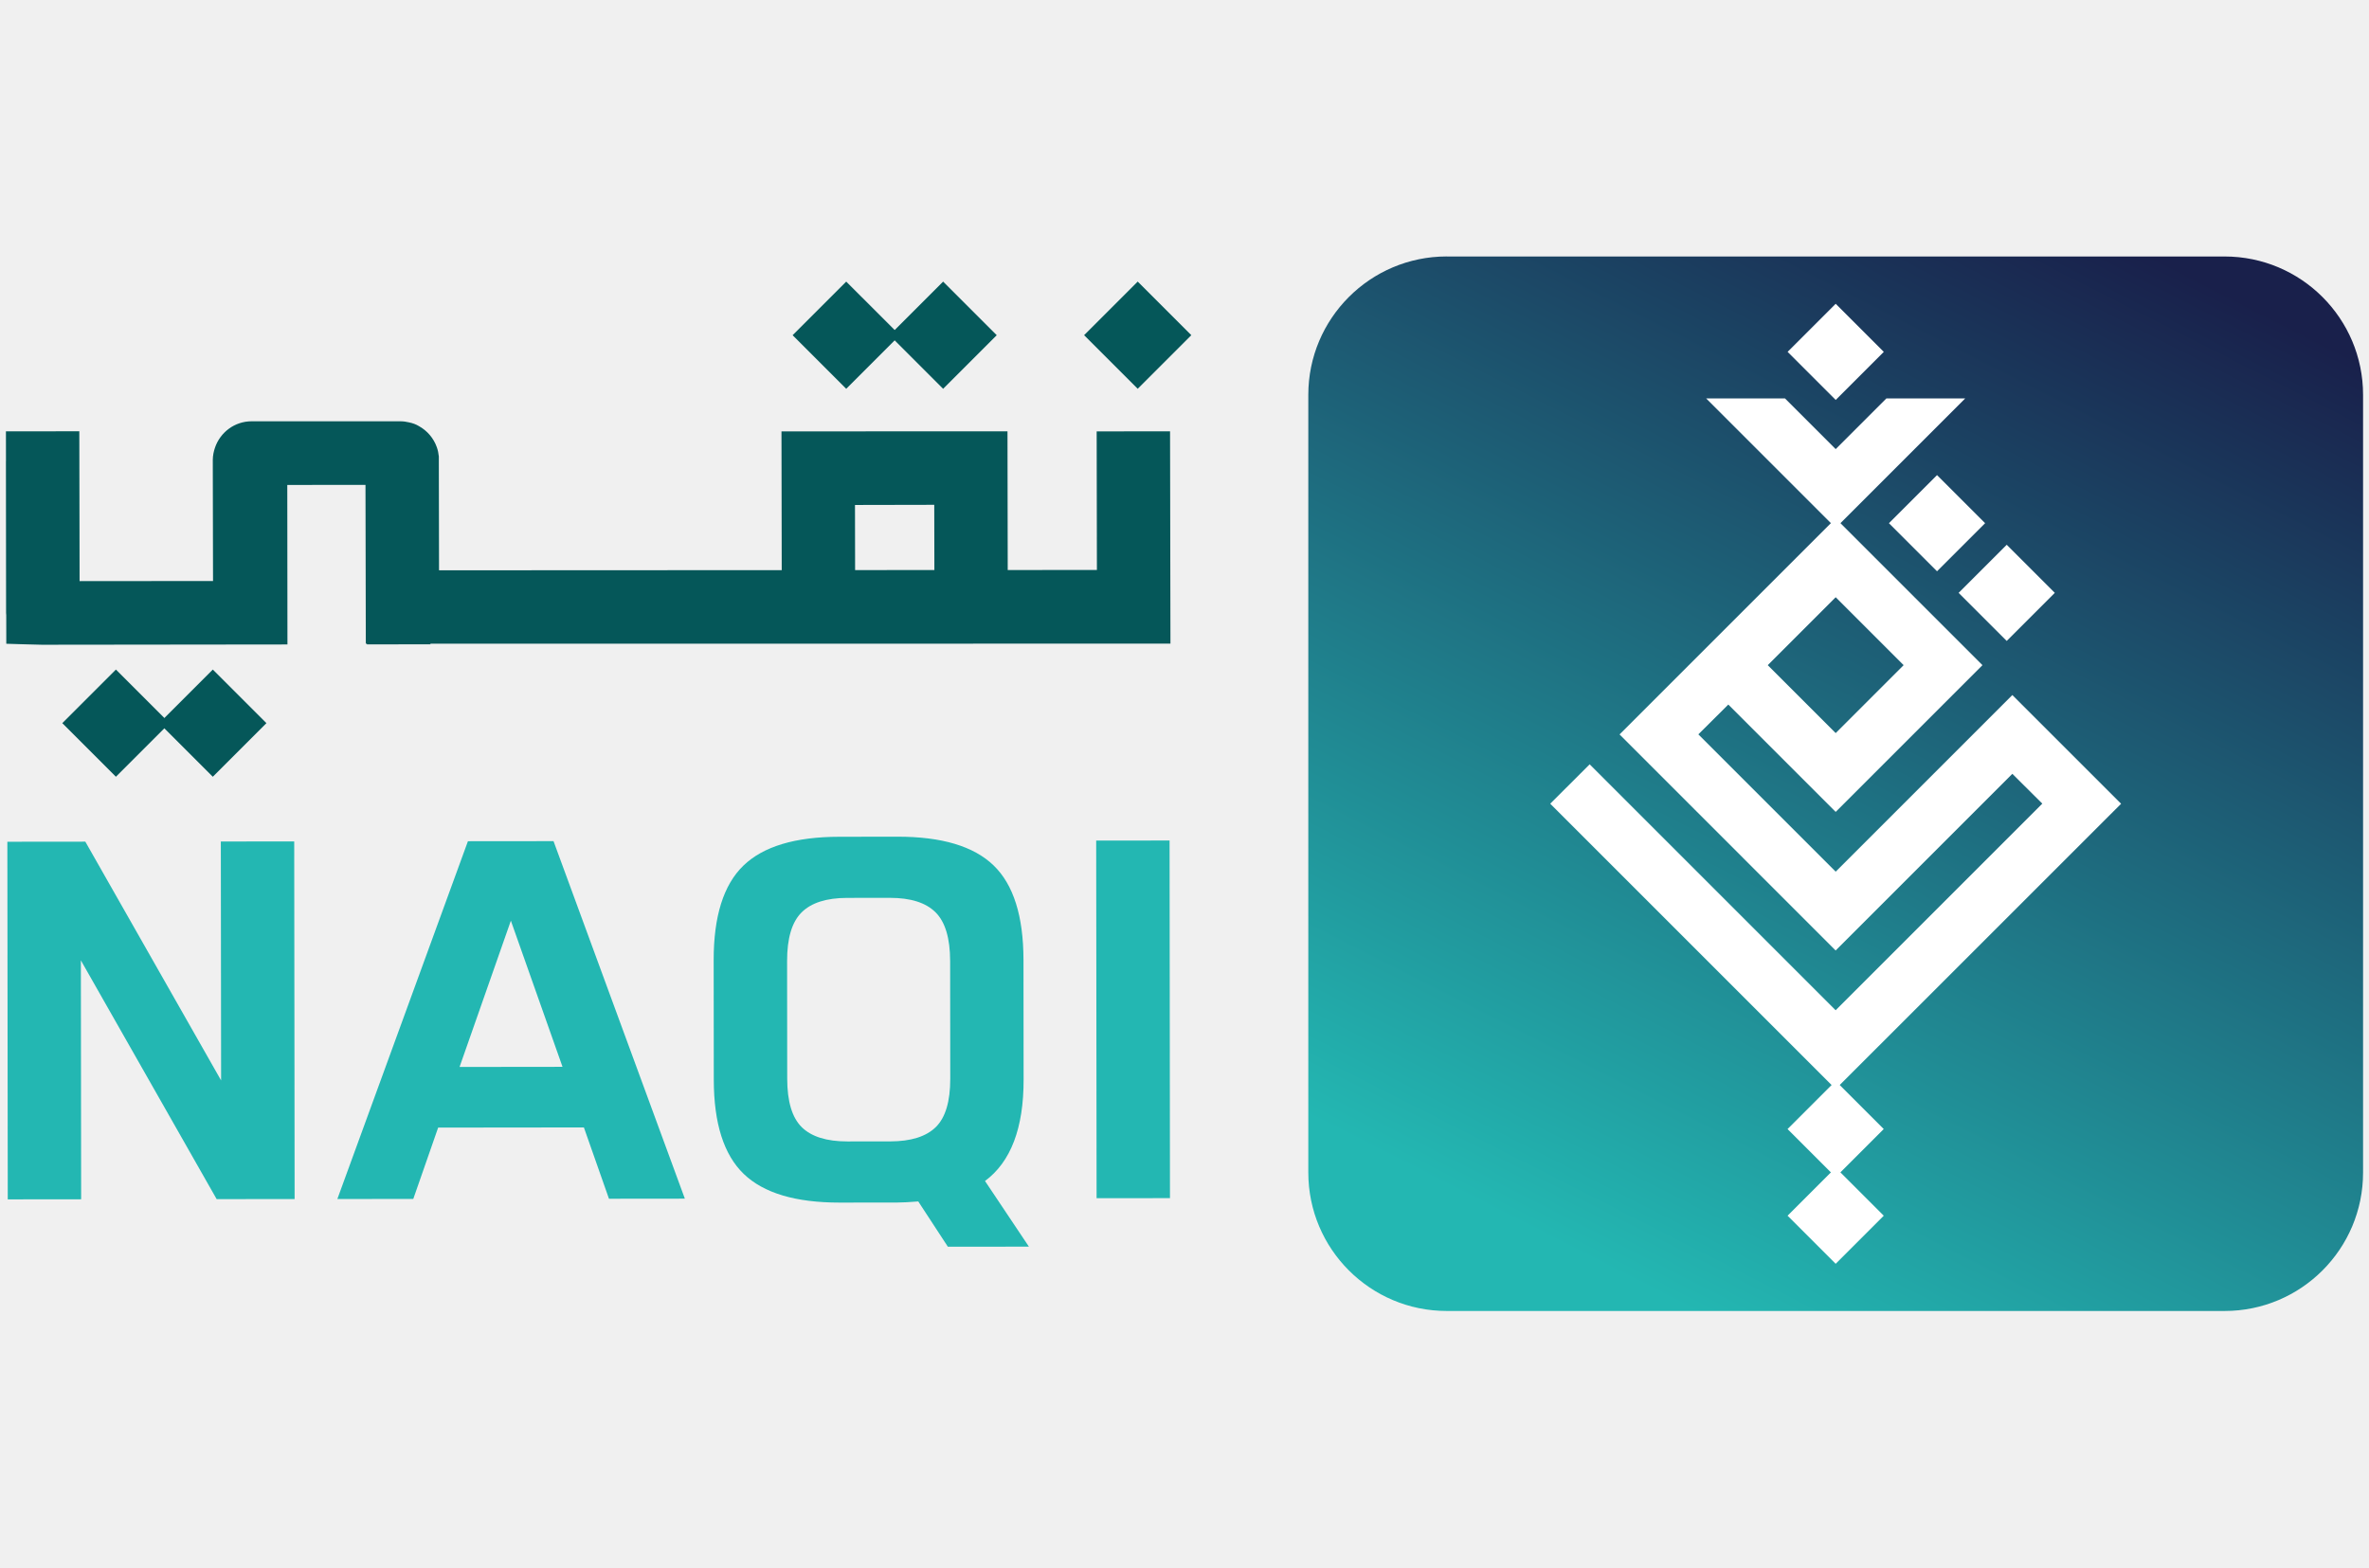
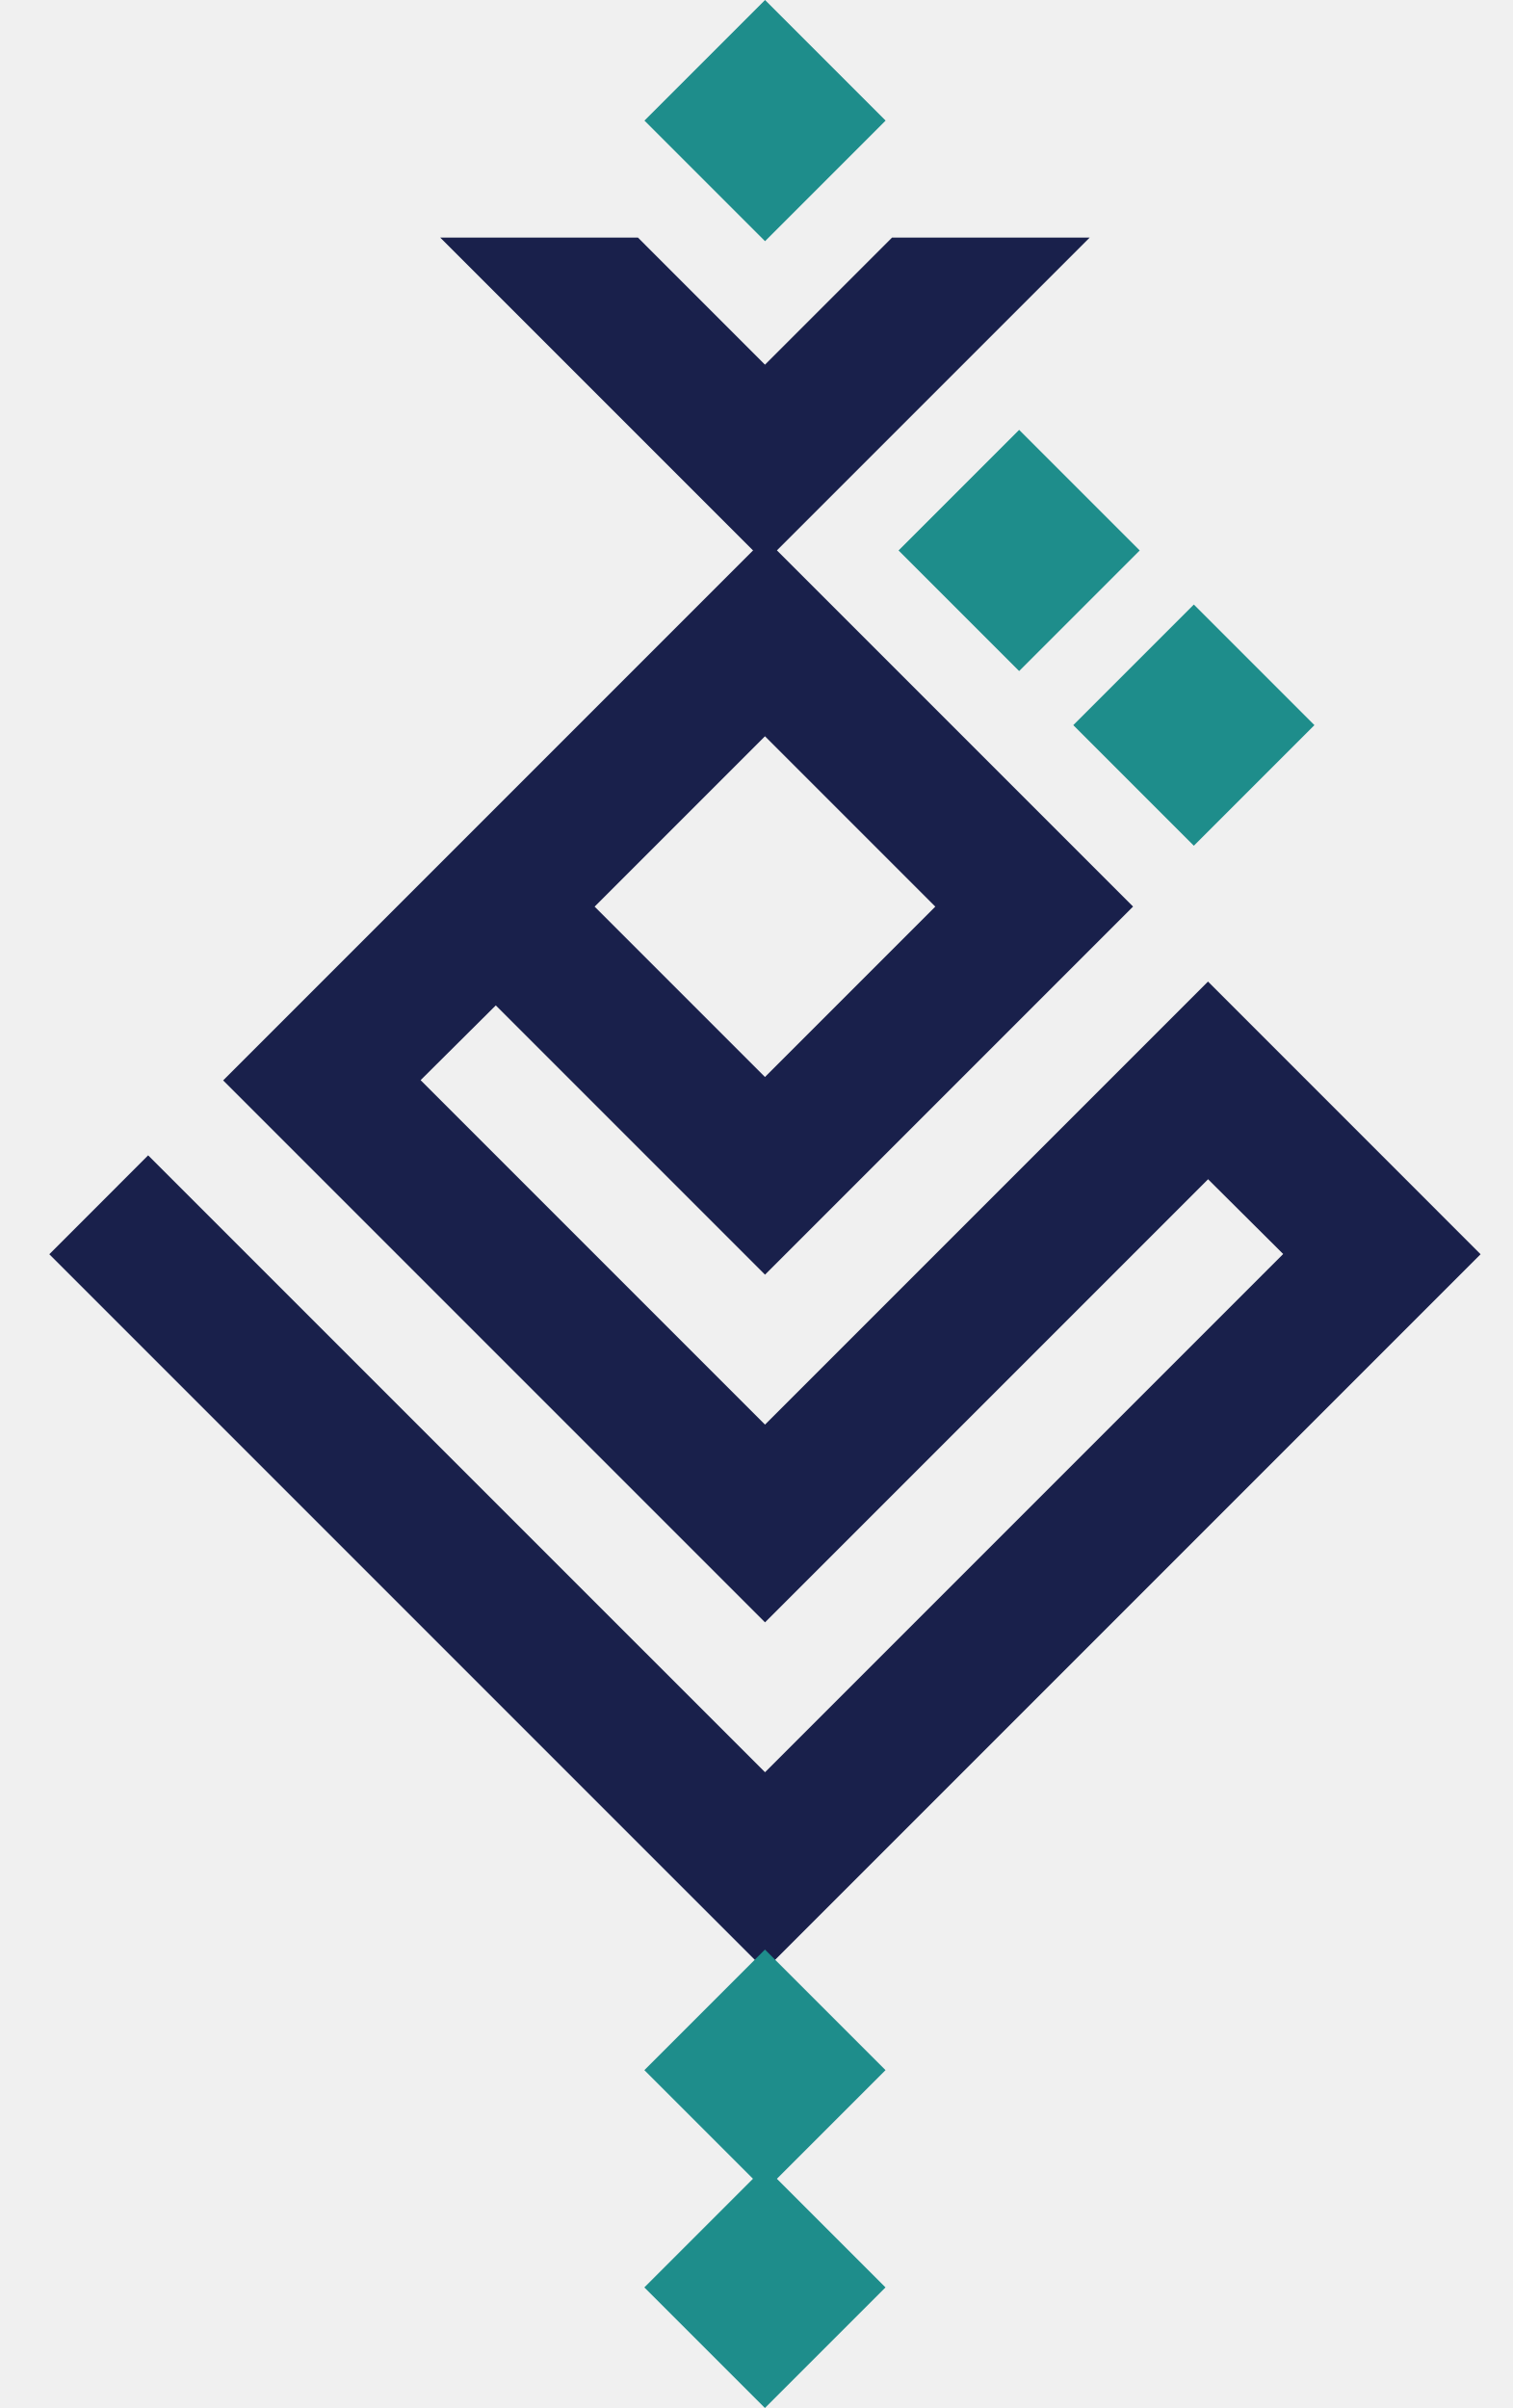
- <svg xmlns="http://www.w3.org/2000/svg" xmlns:xlink="http://www.w3.org/1999/xlink" version="1.1" id="Layer_1" x="0px" y="0px" viewBox="0 0 595.28 393.94" style="enable-background:new 0 0 595.28 393.94;" xml:space="preserve">
+ <svg xmlns="http://www.w3.org/2000/svg" version="1.1" id="Layer_1" x="0px" y="0px" viewBox="0 0 247.47 393.94" style="enable-background:new 0 0 247.47 393.94;" xml:space="preserve">
  <style type="text/css">
- 	
- 		.st0{clip-path:url(#SVGID_00000179636743919072108610000003412520209707685781_);fill:url(#SVGID_00000106128992565981872270000011294911413131270800_);}
- 	.st1{fill:#23B7B2;}
- 	.st2{fill:#055759;}
- 	.st3{fill:#FFFFFF;}
+ 	.st0{fill:#19204B;}
+ 	.st1{fill:#1E8D8B;}
</style>
  <g>
    <g>
-       <g>
-         <g>
-           <g>
-             <g>
-               <defs>
-                 <path id="SVGID_1_" d="M363.55,64.45c-19.22,0-34.8,15.58-34.8,34.79v195.44c0,19.22,15.58,34.8,34.8,34.8h195.44         c19.22,0,34.8-15.58,34.8-34.8V99.25c0-19.22-15.58-34.79-34.8-34.79H363.55z" />
-               </defs>
-               <clipPath id="SVGID_00000072248896951943136440000009706733096871464120_">
-                 <use xlink:href="#SVGID_1_" style="overflow:visible;" />
-               </clipPath>
-               <linearGradient id="SVGID_00000101806092554980412250000016000258281726858632_" gradientUnits="userSpaceOnUse" x1="477.575" y1="581.717" x2="480.152" y2="581.717" gradientTransform="matrix(-50.6359 99.7308 99.7308 50.6359 -33301.574 -77025.328)">
-                 <stop offset="0" style="stop-color:#19204B" />
-                 <stop offset="1" style="stop-color:#23B7B2" />
-               </linearGradient>
-               <polygon style="clip-path:url(#SVGID_00000072248896951943136440000009706733096871464120_);fill:url(#SVGID_00000101806092554980412250000016000258281726858632_);" points="        700.77,118.77 539.47,436.47 221.76,275.17 383.07,-42.53       " />
-             </g>
-           </g>
-           <g>
-             <g>
-               <g>
-                 <path class="st1" d="M55.49,211.49l18.44-0.02l0.1,89.88l-19.59,0.02l-34.12-60.01l0.07,60.05l-18.44,0.02l-0.1-89.88         l19.59-0.02l34.12,60.01L55.49,211.49z" />
-                 <path class="st1" d="M153.02,301.27l-6.3-17.92l-36.62,0.04l-6.25,17.93l-19.08,0.02l32.81-89.92l21.51-0.02l33,89.85         L153.02,301.27z M128.37,231.39l-12.89,36.76l25.87-0.03L128.37,231.39z" />
-                 <path class="st1" d="M225.62,302.22l-14.6,0.02c-11.1,0.01-19.14-2.39-24.14-7.21c-5-4.82-7.5-12.69-7.52-23.62l-0.03-30.09         c-0.01-11.01,2.47-18.93,7.46-23.76c4.99-4.83,13.03-7.25,24.13-7.26l14.6-0.02c11.1-0.01,19.14,2.39,24.14,7.21         c5,4.82,7.5,12.73,7.52,23.74l0.03,30.09c0.02,12.21-3.22,20.71-9.7,25.49l11.03,16.5l-20.36,0.02l-7.44-11.38         C228.52,302.13,226.81,302.22,225.62,302.22z M212.93,286.87l10.76-0.01c5.21-0.01,9.02-1.21,11.46-3.6         c2.43-2.39,3.64-6.45,3.63-12.17l-0.03-29.58c-0.01-5.72-1.23-9.79-3.66-12.22c-2.44-2.43-6.26-3.64-11.46-3.64l-10.76,0.01         c-5.21,0.01-9.03,1.23-11.46,3.66c-2.43,2.43-3.64,6.51-3.63,12.23l0.03,29.58c0.01,5.72,1.23,9.77,3.66,12.16         C203.9,285.68,207.72,286.87,212.93,286.87z" />
-                 <path class="st1" d="M293.99,301.12l-18.44,0.02l-0.1-89.88l18.44-0.02L293.99,301.12z" />
-               </g>
-             </g>
-           </g>
-         </g>
-         <rect x="276.36" y="74.72" transform="matrix(0.7071 0.7071 -0.7071 0.7071 143.3022 -177.4813)" class="st2" width="19.05" height="19.05" />
-         <g>
-           <rect x="227.47" y="74.72" transform="matrix(0.7071 0.7071 -0.7071 0.7071 128.9799 -142.9043)" class="st2" width="19.05" height="19.05" />
-           <rect x="203.12" y="74.72" transform="matrix(0.7071 0.7071 -0.7071 0.7071 121.8484 -125.6873)" class="st2" width="19.05" height="19.05" />
-         </g>
-         <g>
-           <rect x="43.95" y="172.22" transform="matrix(0.7071 0.7071 -0.7071 0.7071 144.1738 15.4216)" class="st2" width="19.05" height="19.05" />
-           <rect x="19.6" y="172.22" transform="matrix(0.7071 0.7071 -0.7071 0.7071 137.0423 32.6385)" class="st2" width="19.05" height="19.05" />
-         </g>
-         <g>
-           <path class="st2" d="M294.11,161.76l-0.1-53.36l-18.44,0.02l0.06,34.83l-22.41,0.01l-0.06-34.86l-56.79,0.02l0.06,34.87      l-86.11,0.04l-0.04-21.52l-0.01-7.09c-0.08-0.8-0.24-1.57-0.5-2.31c-0.81-2.3-2.45-4.2-4.56-5.35c-0.68-0.41-1.49-0.71-2.4-0.9      c-0.71-0.17-1.45-0.28-2.21-0.28H63.23c-4.26,0-7.85,2.75-9.18,6.55c-0.35,0.99-0.57,2.04-0.58,3.15l0.01,6.23l0.05,24.21      L20,146.05l-0.07-37.66l-18.44,0.02l0.01,7.41c0,0.07-0.01,0.13-0.01,0.21l0.04,38.03c0,0.19,0.03,0.35,0.04,0.53l0.01,7.2      c0,0,7.92,0.25,8.94,0.25l61.71-0.07l-0.04-40.09l19.65-0.02l0.08,39.92l0.27,0v0.17l15.97-0.02v-0.15L294.11,161.76z       M214.87,143.28l-0.03-16.37l19.92-0.04l0.03,16.39L214.87,143.28z" />
-         </g>
-       </g>
+       <path class="st0" d="M197.65,160.58l-72.48,72.48l-56.35-56.35l12.3-12.23l43.07,43.07l0,0l0.98,0.98l60.22-60.22l-44.05-44.05    l0,0l-16.17-16.17l-0.98,0.98l0,0l-0.48,0.48l-87.2,87.2l88.66,88.66l72.49-72.49l12.29,12.23l-84.78,84.78L24.24,189.01    L8.07,205.19l117.09,117.09l117.09-117.09L197.65,160.58z M125.16,176.19l-27.87-27.87l27.87-27.87l27.87,27.87L125.16,176.19z" />
    </g>
    <g>
-       <g>
-         <path class="st3" d="M505.66,174.68l-44.39,44.39l-34.51-34.51l7.53-7.49l26.38,26.38l0,0l0.6,0.6l36.88-36.88l-26.98-26.98l0,0     l-9.91-9.91l-0.6,0.6l0,0l-0.29,0.29l-53.41,53.41l54.3,54.3l44.4-44.4l7.53,7.49l-51.93,51.93l-61.81-61.81l-9.91,9.9     l71.72,71.72L532.99,202L505.66,174.68z M461.27,184.24l-17.07-17.07l17.07-17.07l17.07,17.07L461.27,184.24z" />
-       </g>
-       <g>
-         <rect x="452.72" y="79.87" transform="matrix(0.7071 -0.7071 0.7071 0.7071 72.5953 352.0739)" class="st3" width="17.09" height="17.09" />
-       </g>
-       <g>
-         <rect x="478.19" y="122.94" transform="matrix(0.7071 -0.7071 0.7071 0.7071 49.5901 382.687)" class="st3" width="17.09" height="17.09" />
-       </g>
-       <g>
-         <rect x="495.7" y="140.45" transform="matrix(0.7071 -0.7071 0.7071 0.7071 42.3386 400.1949)" class="st3" width="17.09" height="17.09" />
-       </g>
-       <g>
-         <rect x="452.72" y="275.21" transform="matrix(0.7071 -0.7071 0.7071 0.7071 -65.5456 409.2752)" class="st3" width="17.09" height="17.09" />
-       </g>
-       <g>
-         <rect x="452.72" y="296.99" transform="matrix(0.7071 -0.7071 0.7071 0.7071 -80.9402 415.6517)" class="st3" width="17.09" height="17.09" />
-       </g>
-       <g>
-         <polygon class="st3" points="474,100.14 461.27,112.87 448.54,100.14 428.73,100.14 461.27,132.68 493.81,100.14    " />
-       </g>
+       <rect x="111.22" y="5.78" transform="matrix(0.7071 -0.7071 0.7071 0.7071 22.7129 94.2865)" class="st1" width="27.9" height="27.9" />
+     </g>
+     <g>
+       <rect x="152.8" y="76.1" transform="matrix(0.7071 -0.7071 0.7071 0.7071 -14.8352 144.2861)" class="st1" width="27.9" height="27.9" />
+     </g>
+     <g>
+       <rect x="181.39" y="104.68" transform="matrix(0.7071 -0.7071 0.7071 0.7071 -26.6746 172.8708)" class="st1" width="27.9" height="27.9" />
+     </g>
+     <g>
+       <rect x="111.21" y="324.72" transform="matrix(0.7071 -0.7071 0.7071 0.7071 -202.8152 187.6962)" class="st1" width="27.9" height="27.9" />
+     </g>
+     <g>
+       <rect x="111.21" y="360.26" transform="matrix(0.7071 -0.7071 0.7071 0.7071 -227.9497 198.107)" class="st1" width="27.9" height="27.9" />
+     </g>
+     <g>
+       <polygon class="st0" points="145.95,38.87 125.16,59.66 104.38,38.87 72.03,38.87 125.16,92 178.29,38.87   " />
    </g>
  </g>
</svg>
